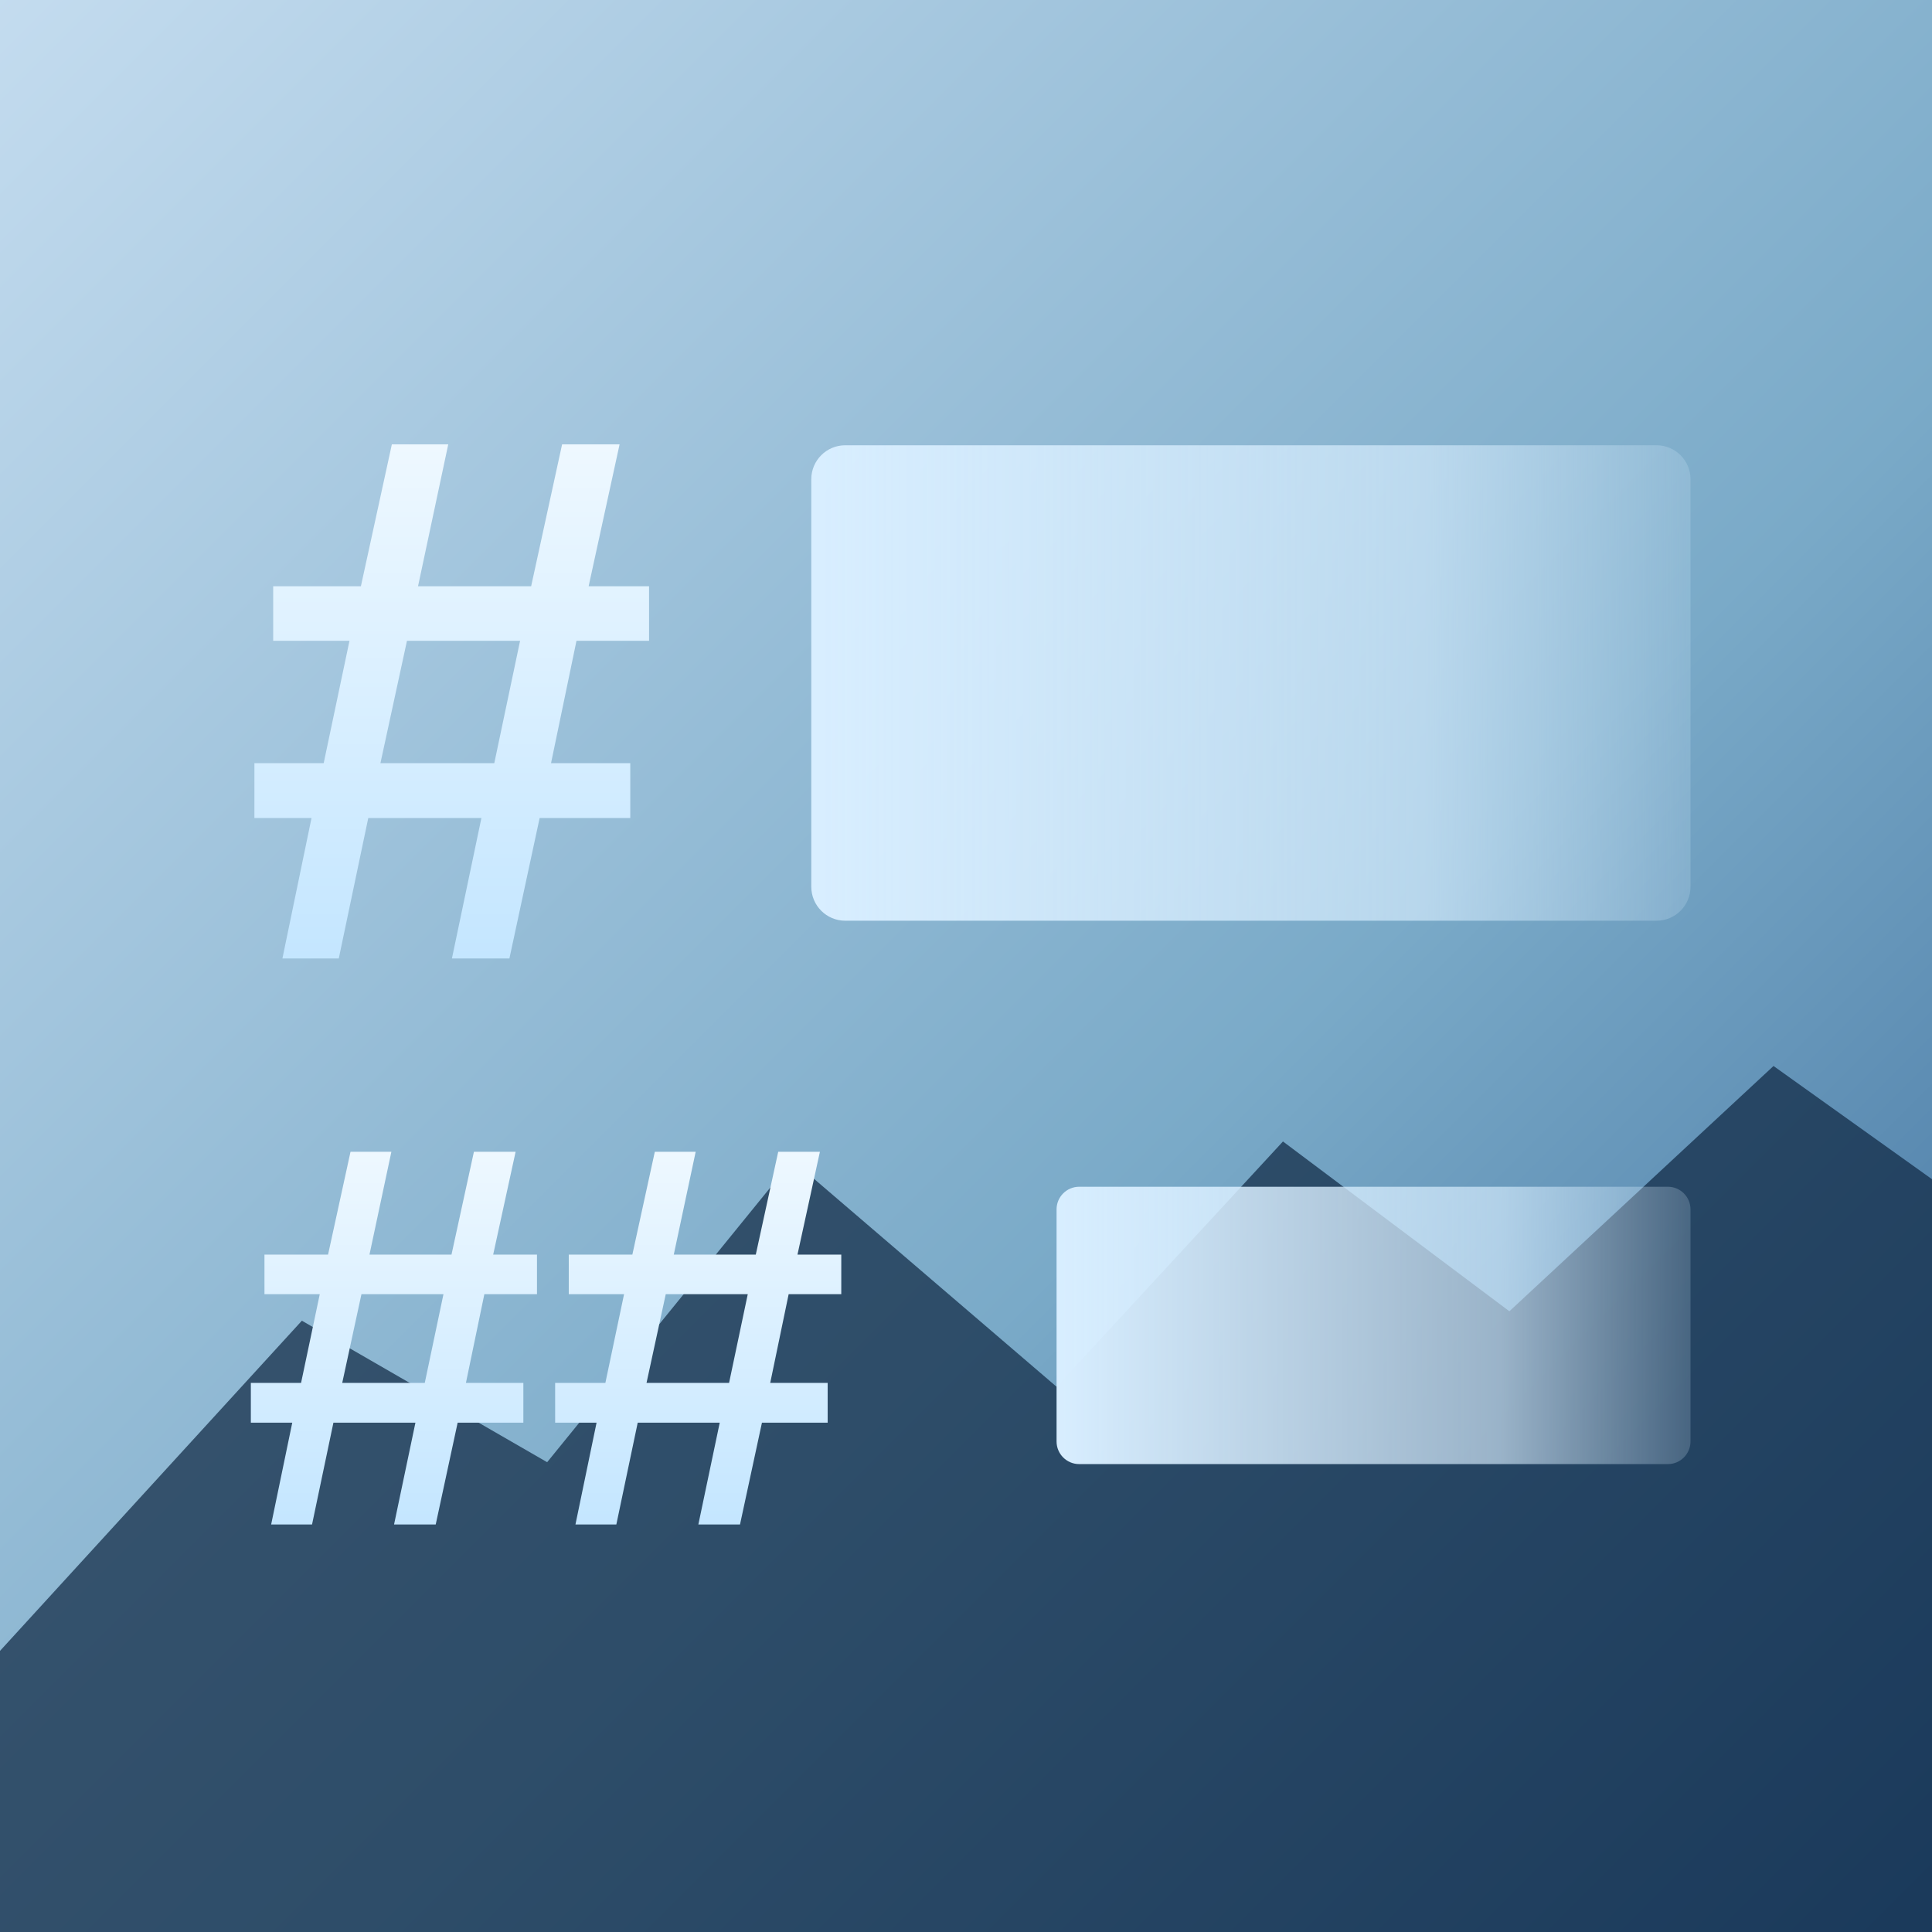
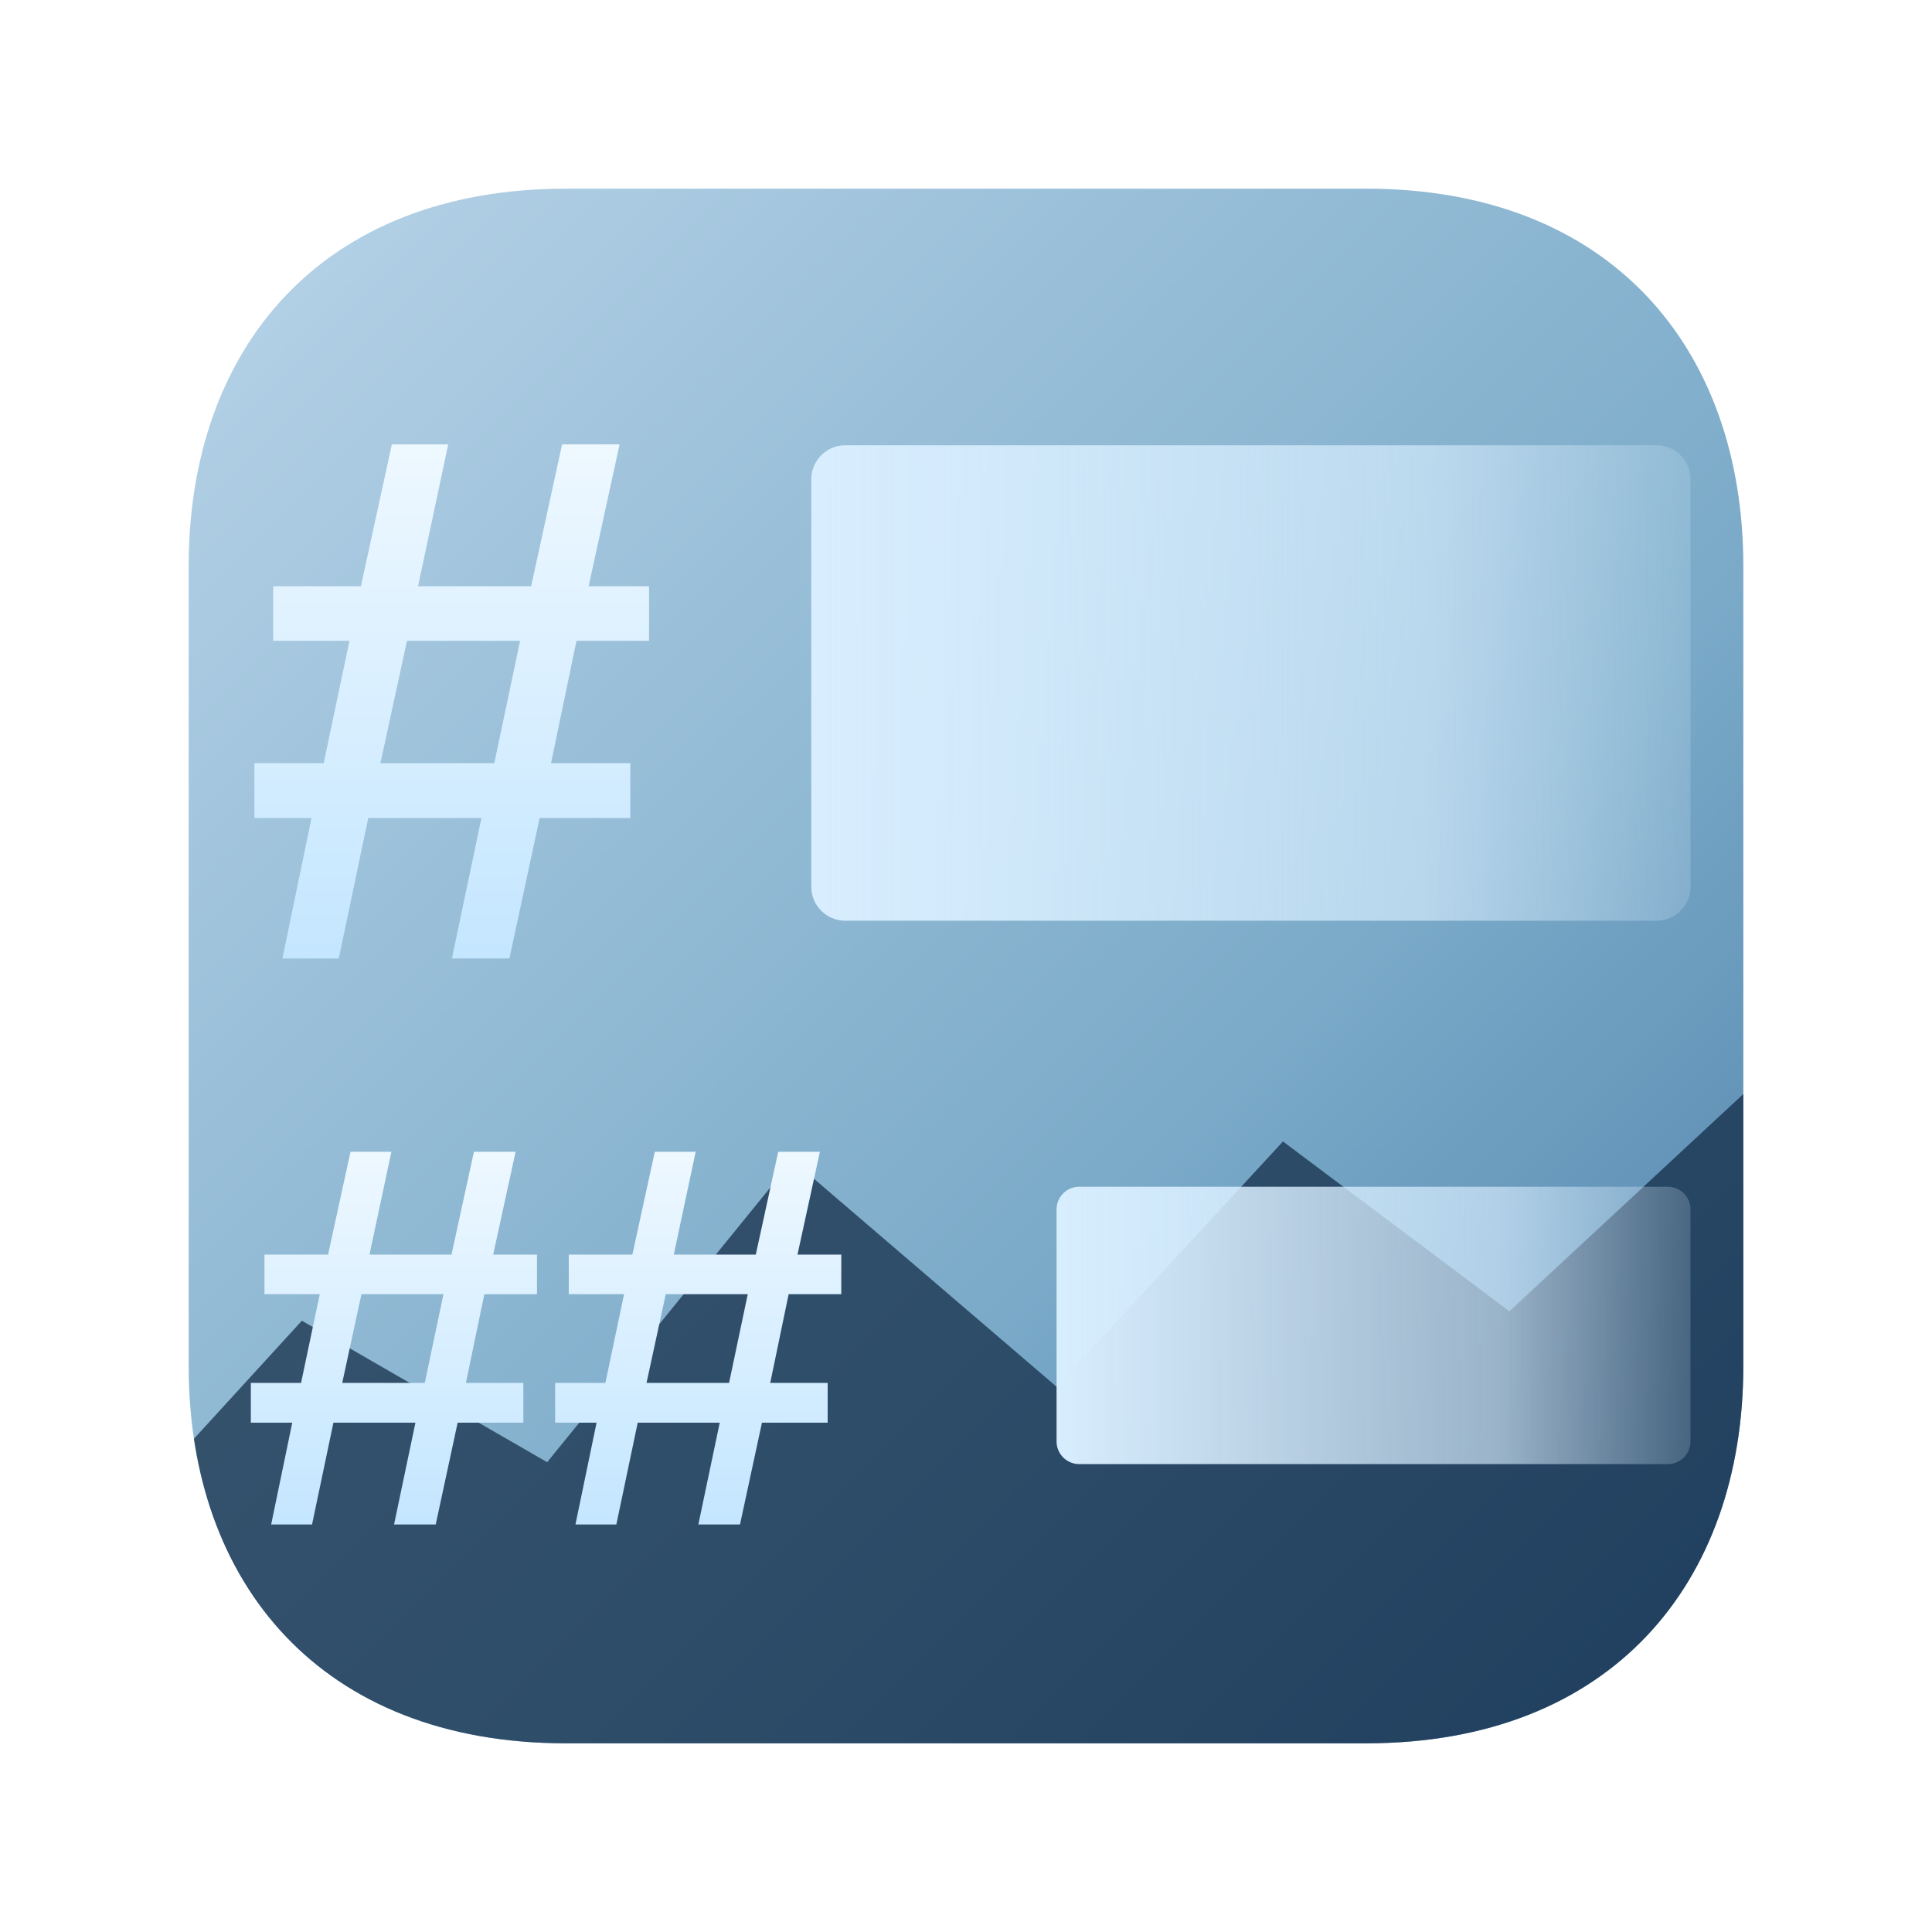
<svg xmlns="http://www.w3.org/2000/svg" viewBox="0 0 1024 1024" width="1024" height="1024">
  <defs>
    <linearGradient id="bgGrad" x1="0" y1="0" x2="1" y2="1">
      <stop offset="0%" stop-color="#C4DCEF" />
      <stop offset="60%" stop-color="#7AAAC8" />
      <stop offset="100%" stop-color="#3A6A9A" />
    </linearGradient>
    <linearGradient id="hashGrad" x1="0" y1="0" x2="0" y2="1">
      <stop offset="0%" stop-color="#EEF8FF" />
      <stop offset="100%" stop-color="#C4E6FF" />
    </linearGradient>
    <linearGradient id="titleGrad" x1="0" y1="0" x2="1" y2="0">
      <stop offset="0%" stop-color="#D8EEFF" stop-opacity="1.00" />
      <stop offset="70%" stop-color="#D8EEFF" stop-opacity="0.65" />
      <stop offset="100%" stop-color="#D8EEFF" stop-opacity="0.20" />
    </linearGradient>
+     <clipPath id="iconMask">
+       <path d="M 100 724 L 100 300 C 100 185.001 170 99.995 300.026 100 L 724 99.995 C 854 100 924 185.001 924 300 L 924 724 C 924 839.001 854 923.995 724 924 L 300.026 924 C 170 924 100 839.001 100 724 Z" />
+     </clipPath>
  </defs>
-   <rect x="0" y="0" width="1024" height="1024" fill="url(#bgGrad)" />
-   <path d="M0 875 L160 700 L290 775 L420 615 L560 735 L680 605 L800 695 L940 565 L1024 625 L1024 1024 L0 1024 Z" fill="#0D2540" opacity="0.70" />
-   <text x="128" y="508" font-family="SF Pro Display, -apple-system, Helvetica Neue, Arial, sans-serif" font-size="400" font-weight="800" fill="url(#hashGrad)">#</text>
-   <rect x="430" y="236" width="466" height="252" rx="18" fill="url(#titleGrad)" />
-   <text x="128" y="808" font-family="SF Pro Display, -apple-system, Helvetica Neue, Arial, sans-serif" font-size="290" font-weight="700" fill="url(#hashGrad)">##</text>
-   <rect x="560" y="629" width="336" height="147" rx="12" fill="url(#titleGrad)" />
+   <g clip-path="url(#iconMask)">
+     <rect x="0" y="0" width="1024" height="1024" fill="url(#bgGrad)" />
+     <path d="M0 875 L160 700 L290 775 L420 615 L560 735 L680 605 L800 695 L940 565 L1024 625 L1024 1024 L0 1024 Z" fill="#0D2540" opacity="0.70" />
+     <text x="128" y="508" font-family="SF Pro Display, -apple-system, Helvetica Neue, Arial, sans-serif" font-size="400" font-weight="800" fill="url(#hashGrad)">#</text>
+     <rect x="430" y="236" width="466" height="252" rx="18" fill="url(#titleGrad)" />
+     <text x="128" y="808" font-family="SF Pro Display, -apple-system, Helvetica Neue, Arial, sans-serif" font-size="290" font-weight="700" fill="url(#hashGrad)">##</text>
+     <rect x="560" y="629" width="336" height="147" rx="12" fill="url(#titleGrad)" />
+   </g>
</svg>
